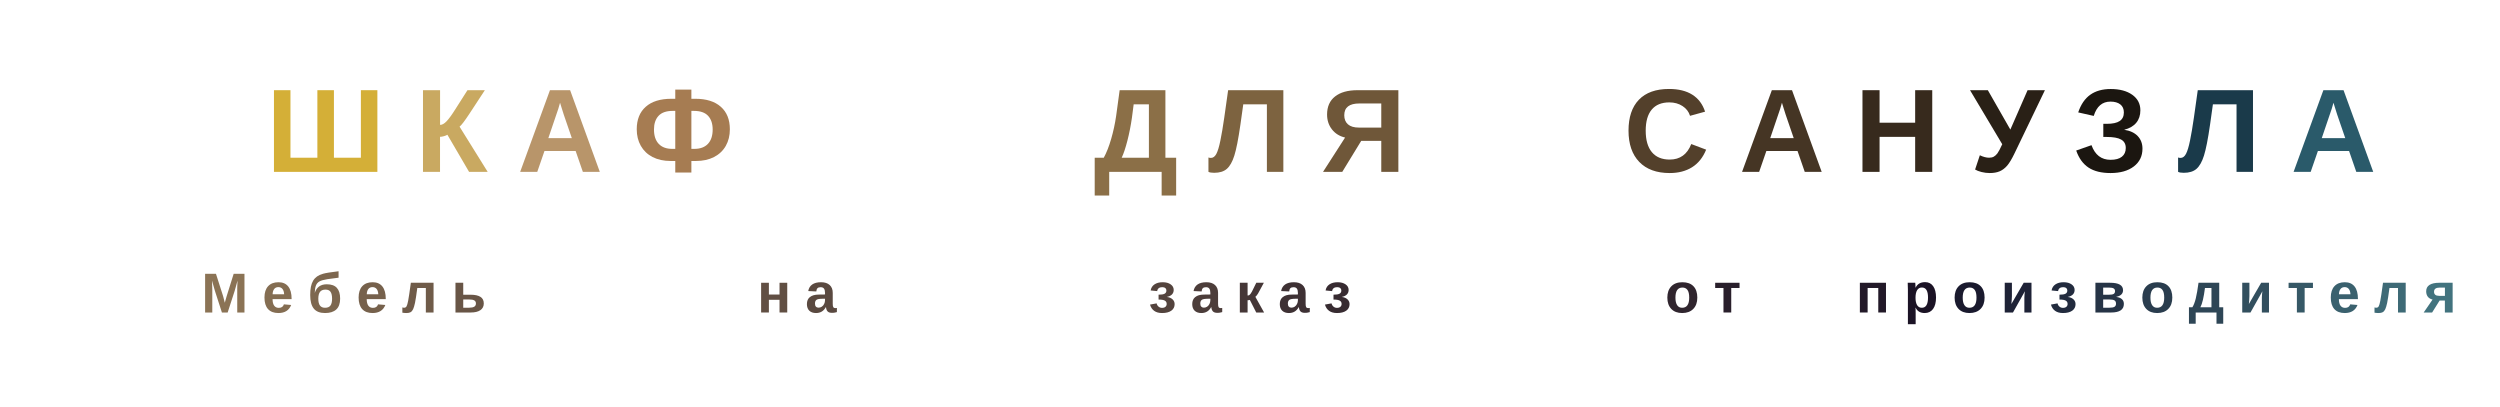
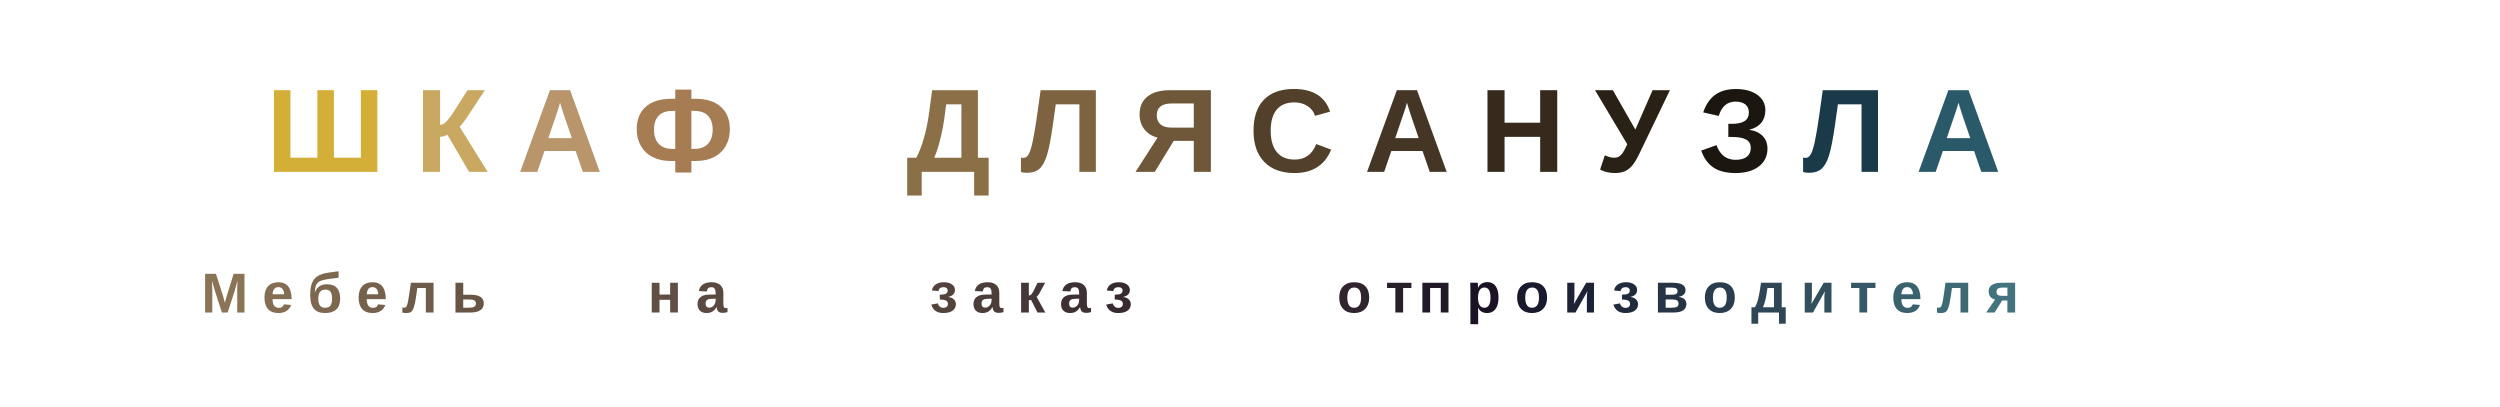
<svg xmlns="http://www.w3.org/2000/svg" viewBox="0 0 800 130" width="800" height="130">
  <defs>
    <style>
      @keyframes appear {
        from { opacity: 0; transform: translateY(10px); }
        to { opacity: 1; transform: translateY(0); }
      }
      .title-letter {
        opacity: 0;
        animation: appear 0.4s ease forwards;
        font-family: Arial, sans-serif;
        font-weight: 900;
      }
      .subtitle-letter {
        opacity: 0;
        animation: appear 0.3s ease forwards;
        font-family: Arial, sans-serif;
        font-weight: 600;
      }
    </style>
  </defs>
  <text x="160" y="55" text-anchor="middle" font-size="38">
    <tspan class="title-letter" style="fill:#d4af37; animation-delay:0.00s">Ш</tspan>
    <tspan class="title-letter" style="fill:#c9a961; animation-delay:0.05s">К</tspan>
    <tspan class="title-letter" style="fill:#b8956a; animation-delay:0.10s">А</tspan>
    <tspan class="title-letter" style="fill:#a67c52; animation-delay:0.15s">Ф</tspan>
  </text>
-   <text x="400" y="55" text-anchor="middle" font-size="38">
+   <text x="340" y="55" text-anchor="middle" font-size="38">
    <tspan class="title-letter" style="fill:#8b6f47; animation-delay:0.25s">Д</tspan>
    <tspan class="title-letter" style="fill:#7d6340; animation-delay:0.30s">Л</tspan>
    <tspan class="title-letter" style="fill:#6f5739; animation-delay:0.35s">Я</tspan>
  </text>
-   <text x="640" y="55" text-anchor="middle" font-size="38">
+   <text x="520" y="55" text-anchor="middle" font-size="38">
    <tspan class="title-letter" style="fill:#53402b; animation-delay:0.45s">С</tspan>
    <tspan class="title-letter" style="fill:#453524; animation-delay:0.50s">А</tspan>
    <tspan class="title-letter" style="fill:#372a1d; animation-delay:0.55s">Н</tspan>
    <tspan class="title-letter" style="fill:#292016; animation-delay:0.60s">У</tspan>
    <tspan class="title-letter" style="fill:#1b1610; animation-delay:0.65s">З</tspan>
    <tspan class="title-letter" style="fill:#1a3a4a; animation-delay:0.70s">Л</tspan>
    <tspan class="title-letter" style="fill:#2a5a6a; animation-delay:0.75s">А</tspan>
  </text>
  <text x="110" y="100" text-anchor="middle" font-size="18">
    <tspan class="subtitle-letter" style="fill:#8b7355; animation-delay:1.00s">М</tspan>
    <tspan class="subtitle-letter" style="fill:#846d52; animation-delay:1.04s">е</tspan>
    <tspan class="subtitle-letter" style="fill:#7d674f; animation-delay:1.08s">б</tspan>
    <tspan class="subtitle-letter" style="fill:#76614c; animation-delay:1.12s">е</tspan>
    <tspan class="subtitle-letter" style="fill:#6f5b49; animation-delay:1.16s">л</tspan>
    <tspan class="subtitle-letter" style="fill:#685546; animation-delay:1.20s">ь</tspan>
  </text>
-   <text x="255" y="100" text-anchor="middle" font-size="18">
+   <text x="220" y="100" text-anchor="middle" font-size="18">
    <tspan class="subtitle-letter" style="fill:#614f43; animation-delay:1.24s">н</tspan>
    <tspan class="subtitle-letter" style="fill:#5a4940; animation-delay:1.28s">а</tspan>
  </text>
-   <text x="400" y="100" text-anchor="middle" font-size="18">
+   <text x="330" y="100" text-anchor="middle" font-size="18">
    <tspan class="subtitle-letter" style="fill:#53433d; animation-delay:1.32s">з</tspan>
    <tspan class="subtitle-letter" style="fill:#4c3d3a; animation-delay:1.36s">а</tspan>
    <tspan class="subtitle-letter" style="fill:#453737; animation-delay:1.40s">к</tspan>
    <tspan class="subtitle-letter" style="fill:#3e3134; animation-delay:1.44s">а</tspan>
    <tspan class="subtitle-letter" style="fill:#372b31; animation-delay:1.48s">з</tspan>
  </text>
-   <text x="545" y="100" text-anchor="middle" font-size="18">
+   <text x="440" y="100" text-anchor="middle" font-size="18">
    <tspan class="subtitle-letter" style="fill:#30252e; animation-delay:1.52s">о</tspan>
    <tspan class="subtitle-letter" style="fill:#291f2b; animation-delay:1.56s">т</tspan>
  </text>
-   <text x="690" y="100" text-anchor="middle" font-size="18">
+   <text x="550" y="100" text-anchor="middle" font-size="18">
    <tspan class="subtitle-letter" style="fill:#221928; animation-delay:1.60s">п</tspan>
    <tspan class="subtitle-letter" style="fill:#1b1325; animation-delay:1.64s">р</tspan>
    <tspan class="subtitle-letter" style="fill:#1a1a2e; animation-delay:1.68s">о</tspan>
    <tspan class="subtitle-letter" style="fill:#1e2236; animation-delay:1.72s">и</tspan>
    <tspan class="subtitle-letter" style="fill:#222b3e; animation-delay:1.76s">з</tspan>
    <tspan class="subtitle-letter" style="fill:#263446; animation-delay:1.80s">в</tspan>
    <tspan class="subtitle-letter" style="fill:#2a3d4e; animation-delay:1.84s">о</tspan>
    <tspan class="subtitle-letter" style="fill:#2e4656; animation-delay:1.88s">д</tspan>
    <tspan class="subtitle-letter" style="fill:#324f5e; animation-delay:1.92s">и</tspan>
    <tspan class="subtitle-letter" style="fill:#365866; animation-delay:1.96s">т</tspan>
    <tspan class="subtitle-letter" style="fill:#3a616e; animation-delay:2.00s">е</tspan>
    <tspan class="subtitle-letter" style="fill:#3e6a76; animation-delay:2.04s">л</tspan>
    <tspan class="subtitle-letter" style="fill:#42737e; animation-delay:2.08s">я</tspan>
  </text>
</svg>
